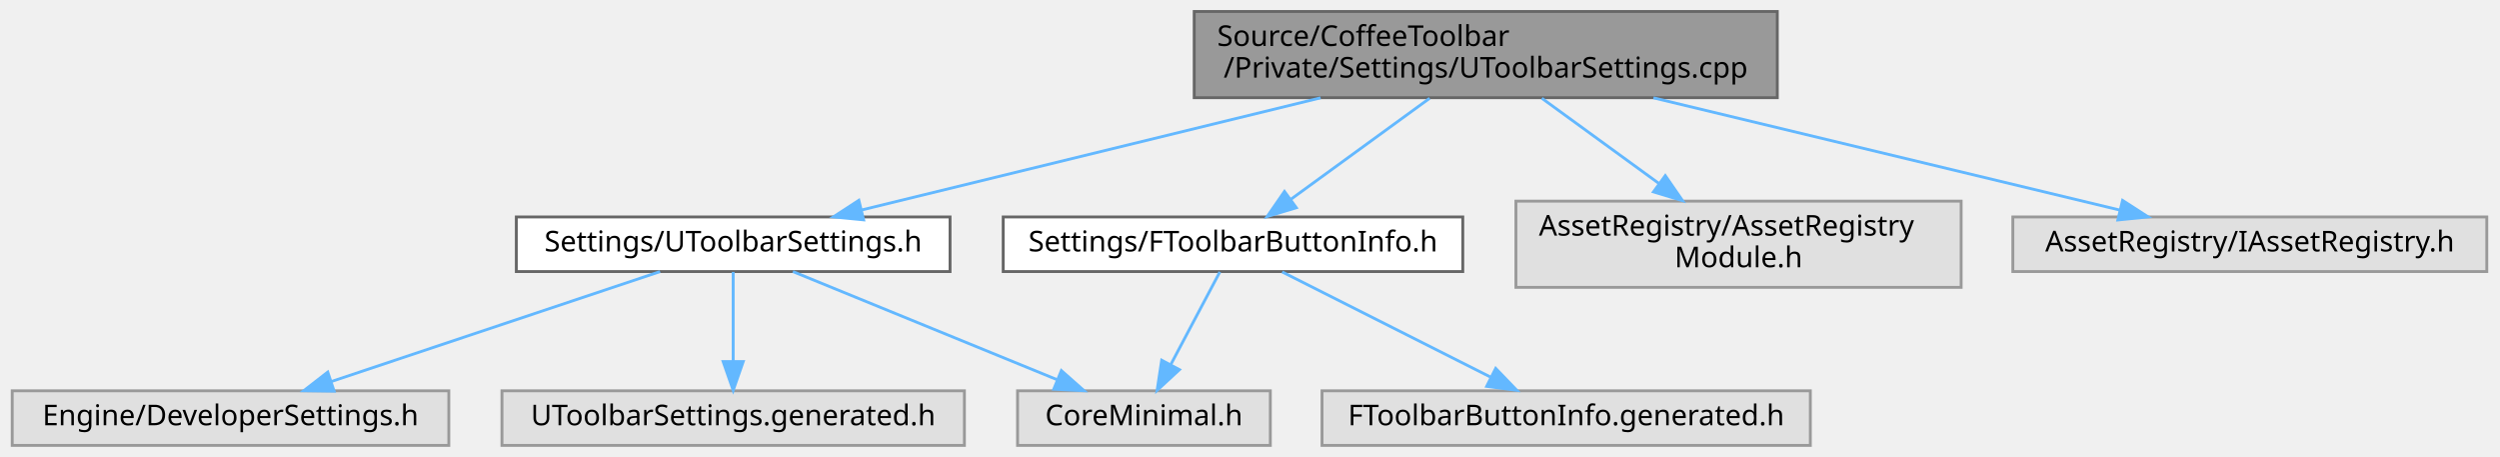
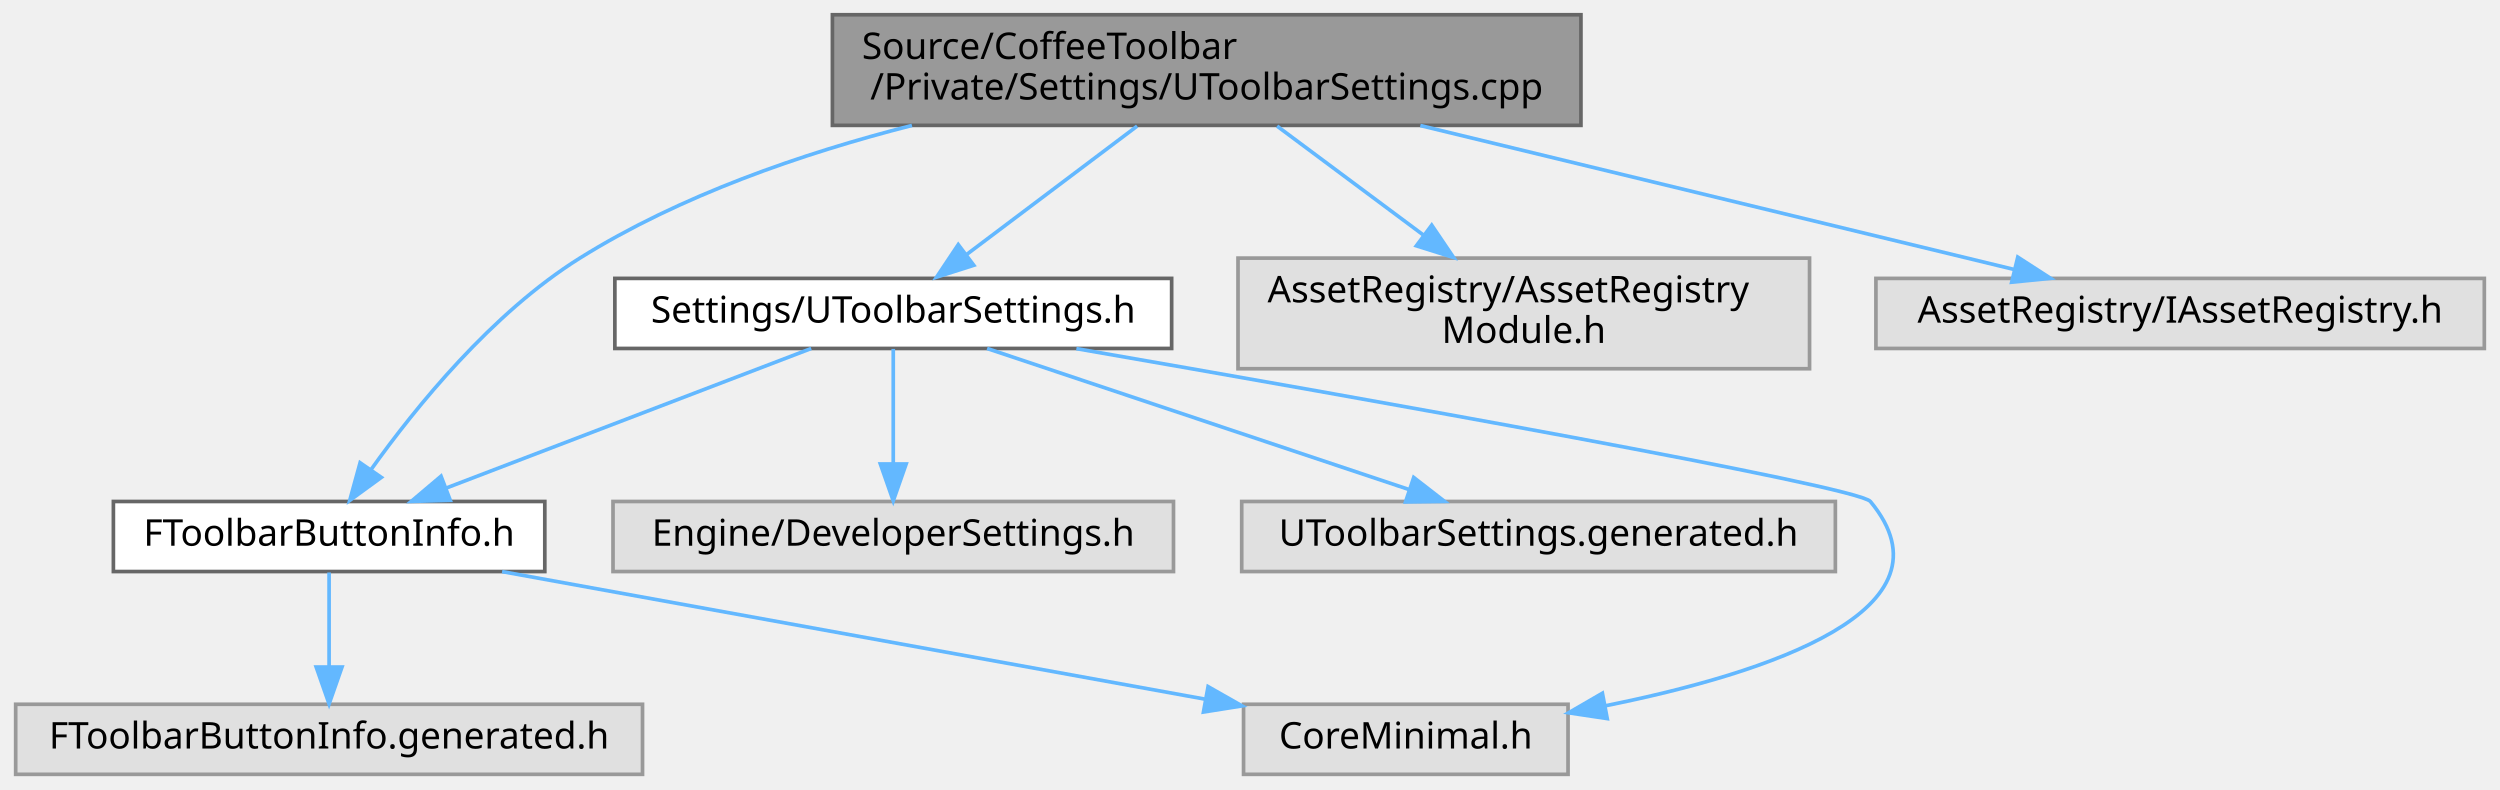
- <svg xmlns="http://www.w3.org/2000/svg" xmlns:xlink="http://www.w3.org/1999/xlink" width="870pt" height="159pt" viewBox="0.00 0.00 869.50 159.00">
-   <g id="graph0" class="graph" transform="scale(1 1) rotate(0) translate(4 155)">
+ <svg xmlns="http://www.w3.org/2000/svg" xmlns:xlink="http://www.w3.org/1999/xlink" width="678pt" height="214pt" viewBox="0.00 0.00 677.50 214.00">
+   <g id="graph0" class="graph" transform="scale(1 1) rotate(0) translate(4 210)">
    <g id="Node000001" class="node">
      <g id="a_Node000001">
        <a xlink:title="Coffee Toolbar 플러그인의 설정 헬퍼 기능을 구현합니다.">
-           <polygon fill="#999999" stroke="#666666" points="614.5,-151 411.5,-151 411.5,-121 614.5,-121 614.5,-151" />
-           <text text-anchor="start" x="419.5" y="-139" font-family="Malgun Gothic" font-size="10.00">Source/CoffeeToolbar</text>
-           <text text-anchor="middle" x="513" y="-128" font-family="Malgun Gothic" font-size="10.00">/Private/Settings/UToolbarSettings.cpp</text>
+           <polygon fill="#999999" stroke="#666666" points="424.5,-206 221.5,-206 221.5,-176 424.5,-176 424.5,-206" />
+           <text text-anchor="start" x="229.5" y="-194" font-family="Malgun Gothic" font-size="10.00">Source/CoffeeToolbar</text>
+           <text text-anchor="middle" x="323" y="-183" font-family="Malgun Gothic" font-size="10.00">/Private/Settings/UToolbarSettings.cpp</text>
        </a>
      </g>
    </g>
    <g id="Node000002" class="node">
      <g id="a_Node000002">
        <a xlink:href="UToolbarSettings_8h.html" target="_top" xlink:title="Coffee Toolbar 플러그인을 구성하기 위한 개발자 설정을 선언합니다.">
-           <polygon fill="white" stroke="#666666" points="326.5,-79.5 175.5,-79.5 175.5,-60.5 326.5,-60.5 326.5,-79.5" />
-           <text text-anchor="middle" x="251" y="-67.5" font-family="Malgun Gothic" font-size="10.00">Settings/UToolbarSettings.h</text>
+           <polygon fill="white" stroke="#666666" points="313.5,-134.5 162.5,-134.5 162.5,-115.5 313.5,-115.5 313.5,-134.5" />
+           <text text-anchor="middle" x="238" y="-122.5" font-family="Malgun Gothic" font-size="10.00">Settings/UToolbarSettings.h</text>
        </a>
      </g>
    </g>
    <g id="edge1_Node000001_Node000002" class="edge">
      <g id="a_edge1_Node000001_Node000002">
        <a xlink:title=" ">
-           <path fill="none" stroke="#63b8ff" d="M455.5,-120.95C407.43,-109.21 339.83,-92.7 295.73,-81.93" />
-           <polygon fill="#63b8ff" stroke="#63b8ff" points="296.41,-78.49 285.87,-79.52 294.75,-85.29 296.41,-78.49" />
+           <path fill="none" stroke="#63b8ff" d="M304.14,-175.8C290.36,-165.43 271.74,-151.4 257.76,-140.88" />
+           <polygon fill="#63b8ff" stroke="#63b8ff" points="259.84,-138.06 249.75,-134.84 255.63,-143.66 259.84,-138.06" />
        </a>
      </g>
    </g>
-     <g id="Node000006" class="node">
-       <g id="a_Node000006">
+     <g id="Node000004" class="node">
+       <g id="a_Node000004">
        <a xlink:href="FToolbarButtonInfo_8h.html" target="_top" xlink:title="커스터마이즈 가능한 Coffee Toolbar 버튼 정보를 선언합니다.">
-           <polygon fill="white" stroke="#666666" points="505,-79.5 345,-79.5 345,-60.5 505,-60.5 505,-79.5" />
-           <text text-anchor="middle" x="425" y="-67.5" font-family="Malgun Gothic" font-size="10.00">Settings/FToolbarButtonInfo.h</text>
+           <polygon fill="white" stroke="#666666" points="143.5,-74 26.5,-74 26.5,-55 143.5,-55 143.5,-74" />
+           <text text-anchor="middle" x="85" y="-62" font-family="Malgun Gothic" font-size="10.00">FToolbarButtonInfo.h</text>
        </a>
      </g>
    </g>
-     <g id="edge5_Node000001_Node000006" class="edge">
-       <g id="a_edge5_Node000001_Node000006">
+     <g id="edge8_Node000001_Node000004" class="edge">
+       <g id="a_edge8_Node000001_Node000004">
        <a xlink:title=" ">
-           <path fill="none" stroke="#63b8ff" d="M493.47,-120.8C479.13,-110.37 459.7,-96.24 445.21,-85.69" />
-           <polygon fill="#63b8ff" stroke="#63b8ff" points="447.05,-82.71 436.91,-79.66 442.93,-88.37 447.05,-82.71" />
+           <path fill="none" stroke="#63b8ff" d="M243.07,-175.98C213.28,-168.39 180.13,-156.95 153,-140 129.19,-125.12 108.54,-99.66 96.42,-82.71" />
+           <polygon fill="#63b8ff" stroke="#63b8ff" points="99.17,-80.53 90.6,-74.29 93.41,-84.5 99.17,-80.53" />
        </a>
      </g>
    </g>
    <g id="Node000008" class="node">
      <g id="a_Node000008">
        <a xlink:title=" ">
-           <polygon fill="#e0e0e0" stroke="#999999" points="678.5,-85 523.5,-85 523.5,-55 678.5,-55 678.5,-85" />
-           <text text-anchor="start" x="531.5" y="-73" font-family="Malgun Gothic" font-size="10.00">AssetRegistry/AssetRegistry</text>
-           <text text-anchor="middle" x="601" y="-62" font-family="Malgun Gothic" font-size="10.00">Module.h</text>
+           <polygon fill="#e0e0e0" stroke="#999999" points="486.5,-140 331.5,-140 331.5,-110 486.5,-110 486.5,-140" />
+           <text text-anchor="start" x="339.5" y="-128" font-family="Malgun Gothic" font-size="10.00">AssetRegistry/AssetRegistry</text>
+           <text text-anchor="middle" x="409" y="-117" font-family="Malgun Gothic" font-size="10.00">Module.h</text>
        </a>
      </g>
    </g>
-     <g id="edge8_Node000001_Node000008" class="edge">
-       <g id="a_edge8_Node000001_Node000008">
+     <g id="edge9_Node000001_Node000008" class="edge">
+       <g id="a_edge9_Node000001_Node000008">
        <a xlink:title=" ">
-           <path fill="none" stroke="#63b8ff" d="M532.53,-120.8C544.49,-112.1 559.99,-100.82 573.22,-91.2" />
-           <polygon fill="#63b8ff" stroke="#63b8ff" points="575.5,-93.88 581.52,-85.16 571.38,-88.22 575.5,-93.88" />
+           <path fill="none" stroke="#63b8ff" d="M342.09,-175.8C353.78,-167.1 368.93,-155.82 381.85,-146.2" />
+           <polygon fill="#63b8ff" stroke="#63b8ff" points="384.03,-148.94 389.97,-140.16 379.86,-143.33 384.03,-148.94" />
        </a>
      </g>
    </g>
    <g id="Node000009" class="node">
      <g id="a_Node000009">
        <a xlink:title=" ">
-           <polygon fill="#e0e0e0" stroke="#999999" points="861.5,-79.5 696.5,-79.5 696.5,-60.5 861.5,-60.5 861.5,-79.5" />
-           <text text-anchor="middle" x="779" y="-67.5" font-family="Malgun Gothic" font-size="10.00">AssetRegistry/IAssetRegistry.h</text>
+           <polygon fill="#e0e0e0" stroke="#999999" points="669.5,-134.5 504.5,-134.5 504.5,-115.5 669.5,-115.5 669.5,-134.5" />
+           <text text-anchor="middle" x="587" y="-122.5" font-family="Malgun Gothic" font-size="10.00">AssetRegistry/IAssetRegistry.h</text>
        </a>
      </g>
    </g>
-     <g id="edge9_Node000001_Node000009" class="edge">
-       <g id="a_edge9_Node000001_Node000009">
+     <g id="edge10_Node000001_Node000009" class="edge">
+       <g id="a_edge10_Node000001_Node000009">
        <a xlink:title=" ">
-           <path fill="none" stroke="#63b8ff" d="M571.37,-120.95C620.28,-109.19 689.1,-92.63 733.87,-81.86" />
-           <polygon fill="#63b8ff" stroke="#63b8ff" points="734.7,-85.26 743.6,-79.52 733.06,-78.45 734.7,-85.26" />
+           <path fill="none" stroke="#63b8ff" d="M380.94,-175.95C429.38,-164.21 497.49,-147.7 541.93,-136.93" />
+           <polygon fill="#63b8ff" stroke="#63b8ff" points="542.97,-140.27 551.87,-134.52 541.32,-133.47 542.97,-140.27" />
        </a>
      </g>
    </g>
    <g id="Node000003" class="node">
      <g id="a_Node000003">
        <a xlink:title=" ">
-           <polygon fill="#e0e0e0" stroke="#999999" points="438,-19 350,-19 350,0 438,0 438,-19" />
-           <text text-anchor="middle" x="394" y="-7" font-family="Malgun Gothic" font-size="10.00">CoreMinimal.h</text>
+           <polygon fill="#e0e0e0" stroke="#999999" points="421,-19 333,-19 333,0 421,0 421,-19" />
+           <text text-anchor="middle" x="377" y="-7" font-family="Malgun Gothic" font-size="10.00">CoreMinimal.h</text>
        </a>
      </g>
    </g>
    <g id="edge2_Node000002_Node000003" class="edge">
      <g id="a_edge2_Node000002_Node000003">
        <a xlink:title=" ">
-           <path fill="none" stroke="#63b8ff" d="M271.79,-60.49C295.94,-50.62 335.98,-34.23 363.62,-22.93" />
-           <polygon fill="#63b8ff" stroke="#63b8ff" points="365.25,-26.04 373.18,-19.02 362.6,-19.56 365.25,-26.04" />
-         </a>
-       </g>
-     </g>
-     <g id="Node000004" class="node">
-       <g id="a_Node000004">
-         <a xlink:title=" ">
-           <polygon fill="#e0e0e0" stroke="#999999" points="152,-19 0,-19 0,0 152,0 152,-19" />
-           <text text-anchor="middle" x="76" y="-7" font-family="Malgun Gothic" font-size="10.00">Engine/DeveloperSettings.h</text>
+           <path fill="none" stroke="#63b8ff" d="M287.66,-115.45C363.43,-102.29 499.55,-78.16 503,-74 527.34,-44.63 475.45,-27.5 431.06,-18.58" />
+           <polygon fill="#63b8ff" stroke="#63b8ff" points="431.63,-15.12 421.15,-16.69 430.32,-22 431.63,-15.12" />
        </a>
      </g>
    </g>
    <g id="edge3_Node000002_Node000004" class="edge">
      <g id="a_edge3_Node000002_Node000004">
        <a xlink:title=" ">
-           <path fill="none" stroke="#63b8ff" d="M225.55,-60.49C195.36,-50.4 144.84,-33.51 110.98,-22.19" />
-           <polygon fill="#63b8ff" stroke="#63b8ff" points="112.07,-18.87 101.48,-19.02 109.85,-25.51 112.07,-18.87" />
+           <path fill="none" stroke="#63b8ff" d="M215.75,-115.49C189.69,-105.53 146.32,-88.95 116.73,-77.63" />
+           <polygon fill="#63b8ff" stroke="#63b8ff" points="117.86,-74.32 107.27,-74.02 115.36,-80.86 117.86,-74.32" />
+         </a>
+       </g>
+     </g>
+     <g id="Node000006" class="node">
+       <g id="a_Node000006">
+         <a xlink:title=" ">
+           <polygon fill="#e0e0e0" stroke="#999999" points="314,-74 162,-74 162,-55 314,-55 314,-74" />
+           <text text-anchor="middle" x="238" y="-62" font-family="Malgun Gothic" font-size="10.00">Engine/DeveloperSettings.h</text>
+         </a>
+       </g>
+     </g>
+     <g id="edge6_Node000002_Node000006" class="edge">
+       <g id="a_edge6_Node000002_Node000006">
+         <a xlink:title=" ">
+           <path fill="none" stroke="#63b8ff" d="M238,-115.37C238,-107.25 238,-94.81 238,-84.39" />
+           <polygon fill="#63b8ff" stroke="#63b8ff" points="241.5,-84.17 238,-74.17 234.5,-84.17 241.5,-84.17" />
+         </a>
+       </g>
+     </g>
+     <g id="Node000007" class="node">
+       <g id="a_Node000007">
+         <a xlink:title=" ">
+           <polygon fill="#e0e0e0" stroke="#999999" points="493.5,-74 332.5,-74 332.5,-55 493.5,-55 493.5,-74" />
+           <text text-anchor="middle" x="413" y="-62" font-family="Malgun Gothic" font-size="10.00">UToolbarSettings.generated.h</text>
+         </a>
+       </g>
+     </g>
+     <g id="edge7_Node000002_Node000007" class="edge">
+       <g id="a_edge7_Node000002_Node000007">
+         <a xlink:title=" ">
+           <path fill="none" stroke="#63b8ff" d="M263.45,-115.49C293.64,-105.4 344.16,-88.51 378.02,-77.19" />
+           <polygon fill="#63b8ff" stroke="#63b8ff" points="379.15,-80.51 387.52,-74.02 376.93,-73.87 379.15,-80.51" />
+         </a>
+       </g>
+     </g>
+     <g id="edge4_Node000004_Node000003" class="edge">
+       <g id="a_edge4_Node000004_Node000003">
+         <a xlink:title=" ">
+           <path fill="none" stroke="#63b8ff" d="M131.91,-54.98C183.97,-45.54 267.85,-30.31 322.7,-20.36" />
+           <polygon fill="#63b8ff" stroke="#63b8ff" points="323.38,-23.79 332.59,-18.56 322.13,-16.9 323.38,-23.79" />
        </a>
      </g>
    </g>
    <g id="Node000005" class="node">
      <g id="a_Node000005">
        <a xlink:title=" ">
-           <polygon fill="#e0e0e0" stroke="#999999" points="331.5,-19 170.5,-19 170.5,0 331.5,0 331.5,-19" />
-           <text text-anchor="middle" x="251" y="-7" font-family="Malgun Gothic" font-size="10.00">UToolbarSettings.generated.h</text>
+           <polygon fill="#e0e0e0" stroke="#999999" points="170,-19 0,-19 0,0 170,0 170,-19" />
+           <text text-anchor="middle" x="85" y="-7" font-family="Malgun Gothic" font-size="10.00">FToolbarButtonInfo.generated.h</text>
        </a>
      </g>
    </g>
-     <g id="edge4_Node000002_Node000005" class="edge">
-       <g id="a_edge4_Node000002_Node000005">
+     <g id="edge5_Node000004_Node000005" class="edge">
+       <g id="a_edge5_Node000004_Node000005">
        <a xlink:title=" ">
-           <path fill="none" stroke="#63b8ff" d="M251,-60.37C251,-52.25 251,-39.81 251,-29.39" />
-           <polygon fill="#63b8ff" stroke="#63b8ff" points="254.5,-29.17 251,-19.17 247.5,-29.17 254.5,-29.17" />
-         </a>
-       </g>
-     </g>
-     <g id="edge6_Node000006_Node000003" class="edge">
-       <g id="a_edge6_Node000006_Node000003">
-         <a xlink:title=" ">
-           <path fill="none" stroke="#63b8ff" d="M420.43,-60.37C415.94,-51.9 408.97,-38.74 403.31,-28.07" />
-           <polygon fill="#63b8ff" stroke="#63b8ff" points="406.37,-26.36 398.59,-19.17 400.18,-29.64 406.37,-26.36" />
-         </a>
-       </g>
-     </g>
-     <g id="Node000007" class="node">
-       <g id="a_Node000007">
-         <a xlink:title=" ">
-           <polygon fill="#e0e0e0" stroke="#999999" points="626,-19 456,-19 456,0 626,0 626,-19" />
-           <text text-anchor="middle" x="541" y="-7" font-family="Malgun Gothic" font-size="10.00">FToolbarButtonInfo.generated.h</text>
-         </a>
-       </g>
-     </g>
-     <g id="edge7_Node000006_Node000007" class="edge">
-       <g id="a_edge7_Node000006_Node000007">
-         <a xlink:title=" ">
-           <path fill="none" stroke="#63b8ff" d="M442.12,-60.37C461.22,-50.73 492.37,-35.03 514.6,-23.81" />
-           <polygon fill="#63b8ff" stroke="#63b8ff" points="516.46,-26.8 523.81,-19.17 513.31,-20.55 516.46,-26.8" />
+           <path fill="none" stroke="#63b8ff" d="M85,-54.75C85,-47.8 85,-37.85 85,-29.13" />
+           <polygon fill="#63b8ff" stroke="#63b8ff" points="88.5,-29.09 85,-19.09 81.5,-29.09 88.5,-29.09" />
        </a>
      </g>
    </g>
  </g>
</svg>
